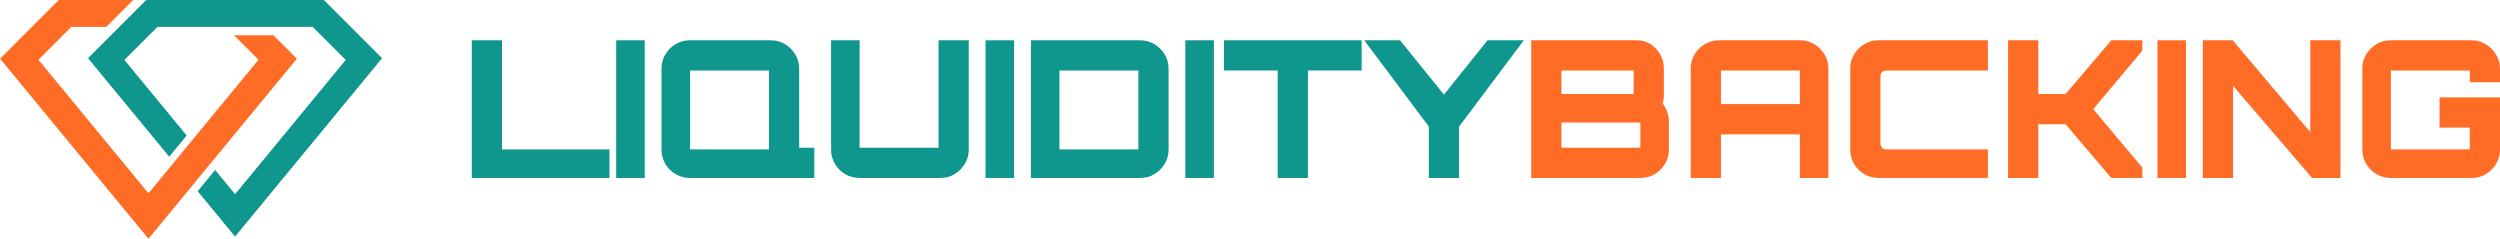
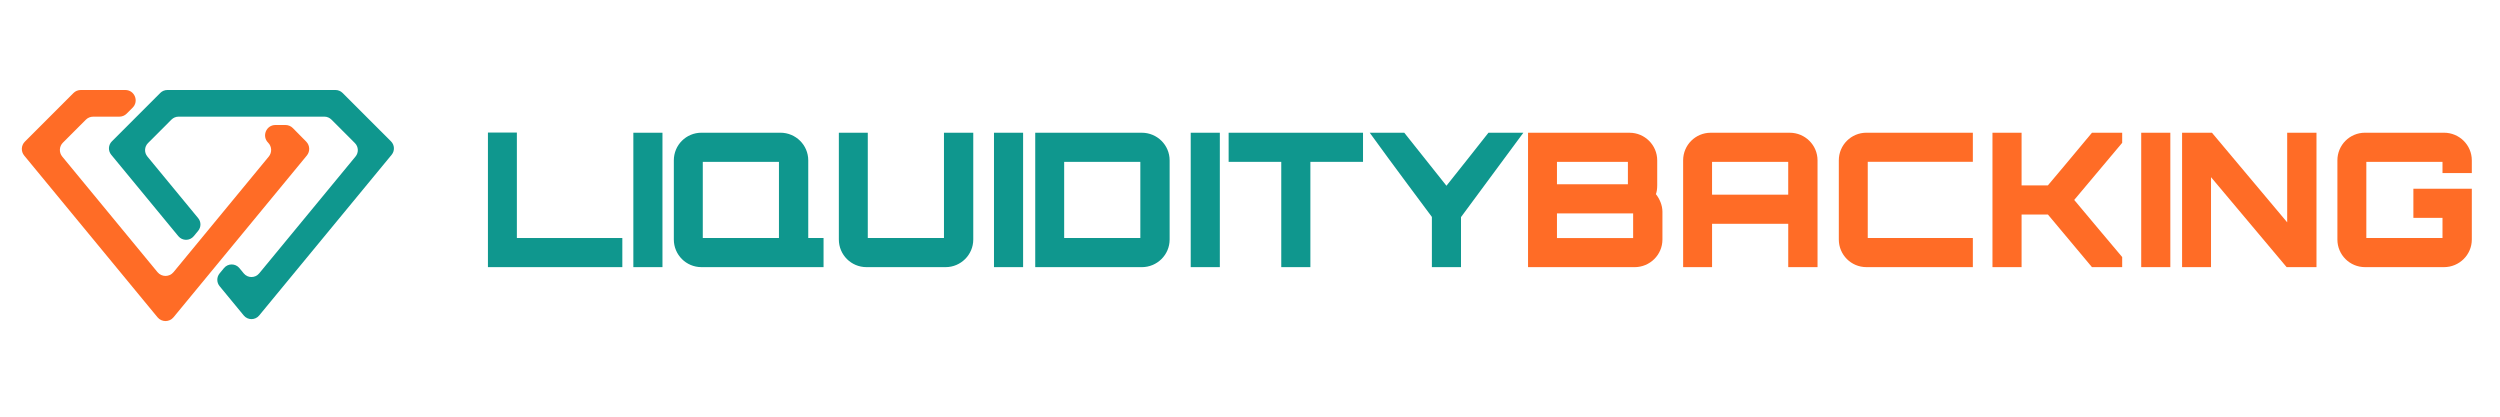
- <svg xmlns="http://www.w3.org/2000/svg" id="a" viewBox="0 0 1489 142">
+ <svg xmlns="http://www.w3.org/2000/svg" id="a" width="1500" height="250" viewBox="0 0 1500 250">
  <defs>
    <clipPath id="b">
-       <rect x="51" width="177" height="142" style="fill:none; stroke-width:0px;" />
+       <rect x="61.87" y="54" width="177" height="142" style="fill:none; stroke-width:0px;" />
    </clipPath>
    <clipPath id="c">
-       <rect width="177" height="142" style="fill:none; stroke-width:0px;" />
+       <rect x="10.87" y="54" width="177" height="142" style="fill:none; stroke-width:0px;" />
    </clipPath>
  </defs>
  <g style="clip-path:url(#b);">
-     <path d="m217.32,24.42l-19.69-19.7-4.72-4.72h-105.83l-4.72,4.72-19.69,19.7-10.24,10.25,9.21,11.17,39.14,47.48,10.41-12.62-37.09-45,19.69-19.7h92.44l19.69,19.7-65.91,79.96-11.87-14.41-10.41,12.62,9.82,11.92,12.45,15.11,12.45-15.11,65.91-79.96,9.21-11.17-10.25-10.25" style="fill:#0f978e; stroke-width:0px;" />
+     <path d="m228.19,78.42l-19.69-19.7-2.97-2.97c-1.12-1.12-2.65-1.75-4.24-1.75h-100.87c-1.59,0-3.11.63-4.24,1.75l-2.97,2.97-19.69,19.7-6.4,6.4c-2.18,2.18-2.35,5.66-.38,8.04l5.75,6.97,34.52,41.88c2.4,2.91,6.85,2.91,9.24,0l2.65-3.21c1.82-2.21,1.83-5.41,0-7.62l-30.49-36.99c-1.96-2.38-1.8-5.86.39-8.04l14.09-14.1c1.12-1.12,2.65-1.76,4.24-1.76h87.48c1.59,0,3.11.63,4.24,1.76l14.09,14.1c2.18,2.18,2.35,5.66.39,8.04l-57.83,70.15c-2.4,2.91-6.85,2.91-9.24,0l-2.63-3.19c-2.39-2.91-6.85-2.91-9.24,0l-2.64,3.21c-1.82,2.21-1.83,5.41,0,7.62l6.68,8.11,7.83,9.5c2.4,2.91,6.85,2.91,9.24,0l7.83-9.5,65.91-79.96,5.75-6.97c1.96-2.38,1.8-5.86-.39-8.05l-6.4-6.4" style="fill:#0f978e; stroke-width:0px;" />
  </g>
-   <path d="m281,106V24h18v65h64v17h-82Z" style="fill:#0f978e; stroke-width:0px;" />
-   <path d="m367,106V24h17v82h-17Z" style="fill:#0f978e; stroke-width:0px;" />
-   <path d="m458,106v-16.61l17.62-1.39h9.38v18h-27Zm-47.15,0c-3.03,0-5.85-.75-8.44-2.27-2.58-1.52-4.63-3.57-6.15-6.15-1.51-2.59-2.27-5.4-2.27-8.44v-48.29c0-3.1.75-5.92,2.27-8.46,1.52-2.55,3.57-4.58,6.15-6.11,2.59-1.52,5.4-2.29,8.44-2.29h48.27c3.04,0,5.84.76,8.37,2.29,2.55,1.53,4.6,3.56,6.15,6.11,1.56,2.54,2.35,5.36,2.35,8.46v48.29c0,3.03-.78,5.85-2.35,8.44-1.55,2.58-3.61,4.63-6.15,6.15-2.54,1.51-5.33,2.27-8.37,2.27h-48.27Zm.15-17h47v-47h-47v47Z" style="fill:#0f978e; stroke-width:0px;" />
-   <path d="m511.85,106c-3.03,0-5.85-.75-8.44-2.27-2.58-1.52-4.63-3.57-6.15-6.15-1.51-2.59-2.27-5.4-2.27-8.44V24h17v64h47V24h18v65.15c0,3.03-.78,5.85-2.35,8.44-1.55,2.58-3.61,4.63-6.15,6.15-2.54,1.51-5.33,2.27-8.37,2.27h-48.27Z" style="fill:#0f978e; stroke-width:0px;" />
-   <path d="m587,106V24h17v82h-17Z" style="fill:#0f978e; stroke-width:0px;" />
-   <path d="m614,106V24h65.04c3.12,0,5.94.76,8.48,2.29,2.55,1.53,4.6,3.56,6.15,6.11,1.55,2.54,2.33,5.36,2.33,8.46v48.29c0,3.03-.78,5.85-2.33,8.44-1.55,2.58-3.61,4.63-6.15,6.15-2.54,1.51-5.36,2.27-8.48,2.27h-65.04Zm17-17h47v-47h-47v47Z" style="fill:#0f978e; stroke-width:0px;" />
-   <path d="m706,106V24h17v82h-17Z" style="fill:#0f978e; stroke-width:0px;" />
-   <path d="m761,106V42h-32v-18h82v18h-32v64h-18Z" style="fill:#0f978e; stroke-width:0px;" />
-   <path d="m851,106v-30.63l-38.47-51.37h21.35l26.11,32.36,25.99-32.36h21.6l-38.59,51.47v30.53h-18Z" style="fill:#0f978e; stroke-width:0px;" />
  <g style="clip-path:url(#c);">
-     <path d="m163,21h-23.6l14.58,14.59-65.55,79.53L22.88,35.59l19.58-19.59h20.86L79.32,0h-44.29l-4.77,4.77L10.4,24.64.06,34.98l9.29,11.28,66.51,80.69,12.57,15.24,12.56-15.24,66.51-80.69,9.29-11.28-10.33-10.34-3.42-3.42" style="fill:#ff6c26; stroke-width:0px;" />
+     <path d="m171.28,75h-6.02c-5.53,0-8.3,6.69-4.39,10.6h0c2.26,2.26,2.43,5.87.4,8.34l-57.17,69.36c-2.48,3.01-7.1,3.01-9.59,0l-57.17-69.36c-2.03-2.47-1.86-6.08.4-8.34l13.77-13.78c1.16-1.17,2.75-1.82,4.39-1.82h15.71c1.65,0,3.23-.65,4.39-1.82l3.58-3.58c3.91-3.91,1.14-10.6-4.39-10.6h-26.72c-1.65,0-3.23.65-4.39,1.82l-2.95,2.95-19.86,19.87-6.35,6.35c-2.26,2.26-2.44,5.87-.4,8.34l5.71,6.93,66.51,80.69,7.78,9.43c2.48,3.01,7.1,3.01,9.58,0l7.77-9.43,66.51-80.69,5.73-6.96c2.02-2.46,1.86-6.04-.37-8.31l-8.03-8.14c-1.17-1.18-2.76-1.85-4.42-1.85Z" style="fill:#ff6c26; stroke-width:0px;" />
  </g>
-   <path d="m912,106V24h63.2c2.85,0,5.47.77,7.85,2.29,2.39,1.53,4.31,3.57,5.77,6.13,1.45,2.54,2.18,5.37,2.18,8.48v15.42c0,.99-.05,1.93-.16,2.81-.11.88-.3,1.69-.58,2.44,1.06,1.45,1.95,3.12,2.67,5.02.71,1.91,1.07,3.81,1.07,5.71v16.86c0,3.03-.78,5.85-2.35,8.44-1.55,2.58-3.61,4.63-6.15,6.15-2.54,1.51-5.36,2.27-8.48,2.27h-65.02Zm18-18h47v-15h-47v15Zm0-32h43v-14h-43v14Z" style="fill:#ff6c26; stroke-width:0px;" />
-   <path d="m1007,106V40.85c0-3.1.75-5.92,2.27-8.46,1.52-2.55,3.58-4.58,6.15-6.11,2.59-1.52,5.4-2.29,8.44-2.29h48.18c3.12,0,5.94.76,8.48,2.29,2.55,1.53,4.6,3.56,6.15,6.11,1.55,2.54,2.33,5.36,2.33,8.46v65.15h-17v-26h-47v26h-18Zm18-44h47v-20h-47v20Z" style="fill:#ff6c26; stroke-width:0px;" />
-   <path d="m1118.9,106c-3.13,0-5.97-.75-8.52-2.27-2.54-1.52-4.58-3.55-6.11-6.09-1.52-2.55-2.27-5.38-2.27-8.5v-48.29c0-3.1.76-5.92,2.27-8.46,1.53-2.55,3.56-4.58,6.11-6.11,2.55-1.52,5.4-2.29,8.52-2.29h65.1v18h-60.25c-1.22,0-2.15.31-2.8.92-.64.62-.95,1.58-.95,2.88v39.39c0,1.23.32,2.18.95,2.84.65.65,1.58.97,2.8.97h60.25v17h-65.1Z" style="fill:#ff6c26; stroke-width:0px;" />
-   <path d="m1196,106V24h18v32h16.27l27.22-32h18.51v6.15l-29.26,34.85,29.26,34.85v6.15h-18.51l-27.22-32h-16.27v32h-18Z" style="fill:#ff6c26; stroke-width:0px;" />
-   <path d="m1285,106V24h17v82h-17Z" style="fill:#ff6c26; stroke-width:0px;" />
-   <path d="m1312,106V24h17.79l46.21,54.67V24h18v82h-16.93l-47.07-54.88v54.88h-18Z" style="fill:#ff6c26; stroke-width:0px;" />
-   <path d="m1423.86,106c-3.03,0-5.85-.76-8.44-2.27-2.58-1.53-4.63-3.59-6.15-6.17-1.51-2.6-2.27-5.42-2.27-8.47v-48.19c0-3.11.76-5.94,2.27-8.48,1.53-2.55,3.58-4.59,6.17-6.13,2.59-1.53,5.42-2.29,8.46-2.29h48.03c3.14,0,5.99.78,8.54,2.32,2.56,1.55,4.63,3.62,6.2,6.21,1.56,2.58,2.34,5.44,2.34,8.59v7.88h-18v-7h-47v47h47v-13h-18v-18h36v31.09c0,3.04-.78,5.87-2.33,8.47-1.55,2.59-3.61,4.64-6.15,6.17-2.54,1.52-5.36,2.27-8.48,2.27h-48.18Z" style="fill:#ff6c26; stroke-width:0px;" />
+   <path d="m292.76,79.53h17.36v63.28h63.28v17.47h-80.64v-80.75Z" style="fill:#0f978e; stroke-width:0px;" />
+   <path d="m380.01,79.64h17.47v80.64h-17.47v-80.64Z" style="fill:#0f978e; stroke-width:0px;" />
+   <path d="m484.95,142.81h9.18v17.47h-73.25c-9.18,0-16.58-7.39-16.58-16.58v-47.49c0-9.18,7.39-16.58,16.58-16.58h47.38c9.18,0,16.69,7.39,16.69,16.58v46.59Zm-63.28,0h45.7v-45.7h-45.7v45.7Z" style="fill:#0f978e; stroke-width:0px;" />
+   <path d="m520.68,142.81h45.7v-63.17h17.58v64.06c0,9.18-7.5,16.58-16.58,16.58h-47.49c-9.18,0-16.58-7.39-16.58-16.58v-64.06h17.36v63.17Z" style="fill:#0f978e; stroke-width:0px;" />
+   <path d="m596.39,79.64h17.47v80.64h-17.47v-80.64Z" style="fill:#0f978e; stroke-width:0px;" />
+   <path d="m685.09,79.64c9.18,0,16.69,7.39,16.69,16.58v47.49c0,9.18-7.5,16.58-16.69,16.58h-63.95v-80.64h63.95Zm-46.59,63.17h45.7v-45.7h-45.7v45.7Z" style="fill:#0f978e; stroke-width:0px;" />
+   <path d="m714.43,79.64h17.47v80.64h-17.47v-80.64Z" style="fill:#0f978e; stroke-width:0px;" />
+   <path d="m817.81,79.64v17.47h-31.58v63.17h-17.47v-63.17h-31.58v-17.47h80.64Z" style="fill:#0f978e; stroke-width:0px;" />
+   <path d="m914.01,79.64l-37.41,50.62v30.02h-17.47v-30.13l-14.67-19.71c-7.06-9.41-16.35-22.18-22.62-30.8h20.72l25.31,31.81c8.18-10.3,17.14-21.5,25.2-31.81h20.94Z" style="fill:#0f978e; stroke-width:0px;" />
+   <path d="m994.32,111.34c0,1.9-.22,3.7-.78,5.15,2.24,2.8,3.92,6.72,3.92,10.53v16.69c0,9.18-7.5,16.58-16.69,16.58h-63.95v-80.64h60.93c9.07,0,16.58,7.39,16.58,16.58v15.12Zm-60.14-.78h42.56v-13.44h-42.56v13.44Zm0,32.26h45.7v-14.78h-45.7v14.78Z" style="fill:#ff6c26; stroke-width:0px;" />
+   <path d="m1073.83,79.64c9.18,0,16.69,7.39,16.69,16.58v64.06h-17.58v-25.98h-45.7v25.98h-17.36v-64.06c0-9.18,7.39-16.58,16.58-16.58h47.38Zm-.9,37.18v-19.71h-45.7v19.71h45.7Z" style="fill:#ff6c26; stroke-width:0px;" />
+   <path d="m1120.65,97.11v45.7h63.06v17.47h-63.84c-9.18,0-16.58-7.39-16.58-16.58v-47.49c0-9.18,7.39-16.58,16.58-16.58h63.84v17.47h-63.06Z" style="fill:#ff6c26; stroke-width:0px;" />
+   <path d="m1273.31,79.64v6.05l-28.78,34.27c9.41,11.31,19.38,23.07,28.78,34.27v6.05h-18.14l-26.43-31.58h-15.79v31.58h-17.47v-80.64h17.47v31.58h15.79c3.36-3.92,6.72-7.95,10.08-11.98l16.35-19.6h18.14Z" style="fill:#ff6c26; stroke-width:0px;" />
+   <path d="m1284.73,79.64h17.47v80.64h-17.47v-80.64Z" style="fill:#ff6c26; stroke-width:0px;" />
+   <path d="m1372.31,79.64h17.58v80.64h-17.92l-45.36-53.98v53.98h-17.36v-80.64h17.92l45.14,53.76v-53.76Z" style="fill:#ff6c26; stroke-width:0px;" />
+   <path d="m1483.08,103.83h-17.58v-6.72h-45.7v45.7h45.7v-12.1h-17.47v-17.47h35.06v30.46c0,9.18-7.5,16.58-16.69,16.58h-47.38c-9.18,0-16.58-7.39-16.58-16.58v-47.49c0-9.18,7.39-16.58,16.58-16.58h47.38c9.18,0,16.69,7.39,16.69,16.58v7.62Z" style="fill:#ff6c26; stroke-width:0px;" />
</svg>
